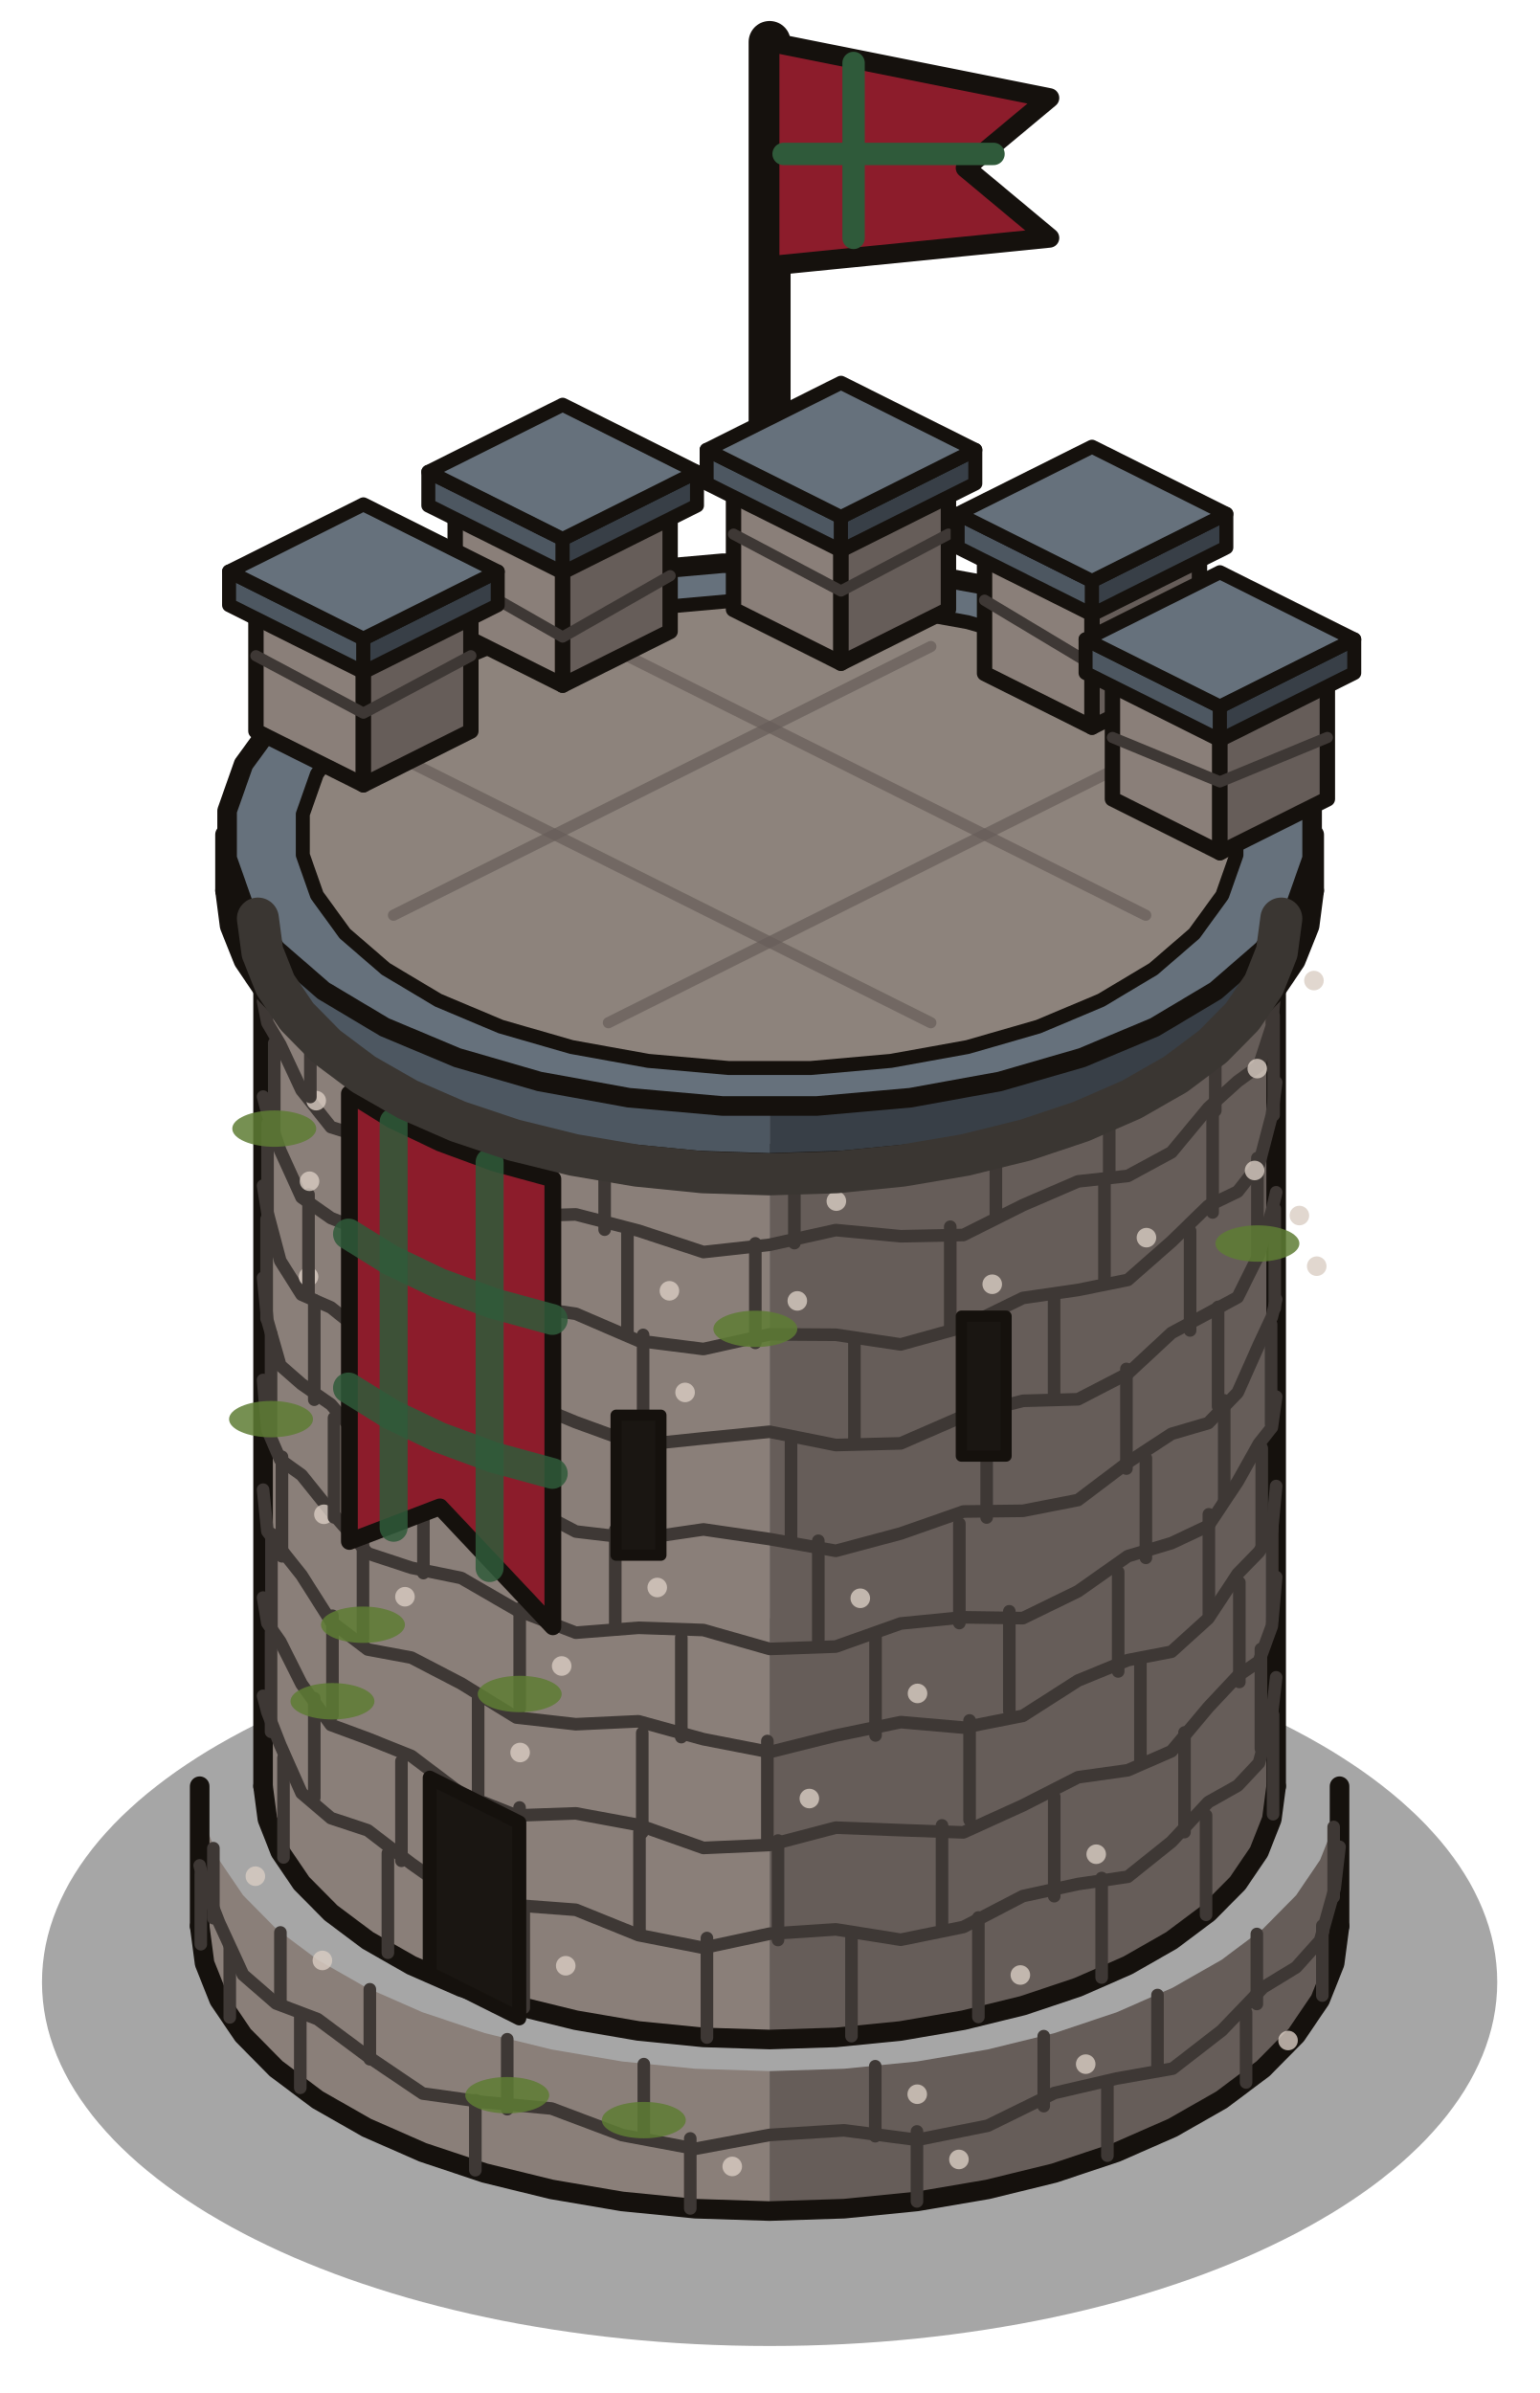
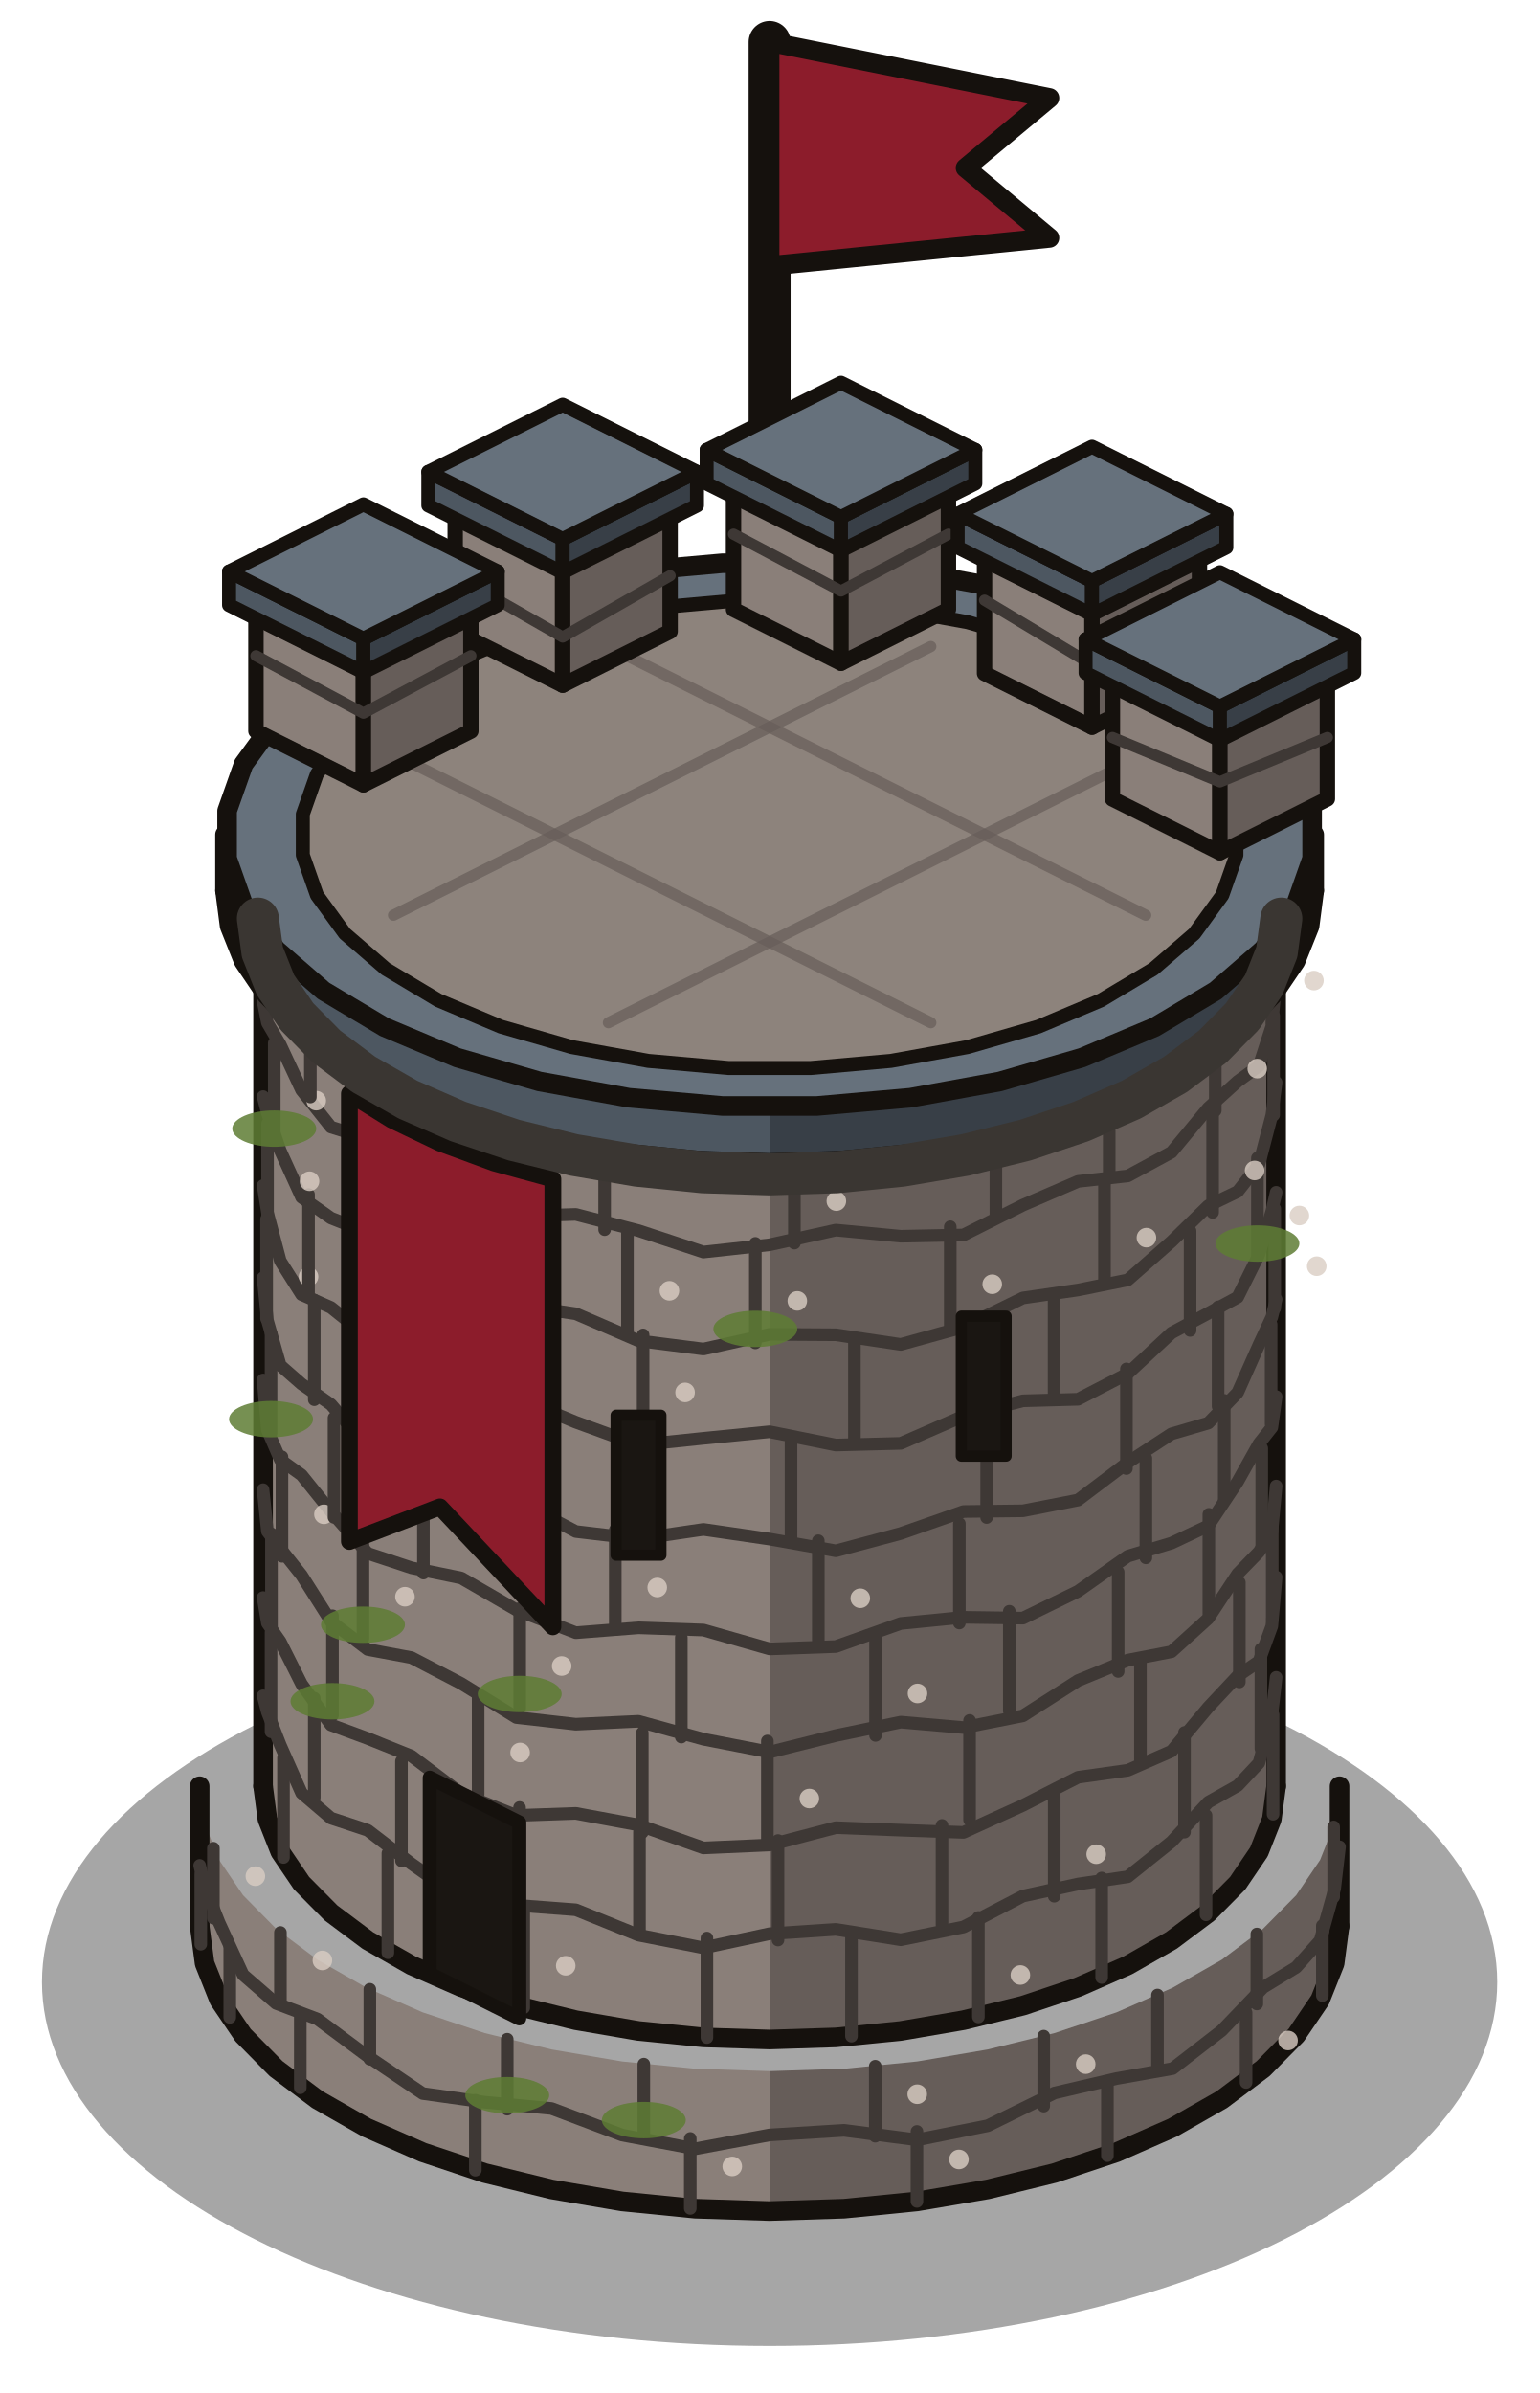
<svg xmlns="http://www.w3.org/2000/svg" width="220" height="342" viewBox="-55 -137.64 110 171">
  <ellipse cx="0" cy="4" rx="52" ry="26" fill="#000" opacity="0.35" />
  <polygon points="0,20.36 -5.32,20.19 -10.54,19.67 -15.59,18.81 -20.36,17.64 -24.79,16.16 -28.8,14.4 -32.31,12.4 -35.27,10.18 -37.63,7.79 -39.34,5.27 -40.38,2.66 -40.73,0 -40.73,-10 -40.38,-7.34 -39.34,-4.73 -37.63,-2.21 -35.27,0.18 -32.31,2.4 -28.8,4.4 -24.79,6.16 -20.36,7.64 -15.59,8.81 -10.54,9.67 -5.32,10.19 0,10.36" fill="#8a7f79" />
  <polygon points="40.73,0 40.38,2.66 39.34,5.27 37.63,7.79 35.27,10.18 32.31,12.4 28.8,14.4 24.79,16.16 20.36,17.64 15.59,18.81 10.54,19.67 5.32,20.19 0,20.36 0,10.36 5.32,10.19 10.54,9.67 15.59,8.81 20.36,7.64 24.79,6.16 28.8,4.4 32.31,2.4 35.27,0.18 37.63,-2.21 39.34,-4.73 40.38,-7.34 40.73,-10" fill="#665d59" />
  <polyline points="40.73,0 40.38,2.66 39.34,5.27 37.63,7.79 35.27,10.18 32.31,12.4 28.8,14.4 24.79,16.16 20.36,17.64 15.59,18.81 10.54,19.67 5.32,20.19 0,20.36 -5.32,20.19 -10.54,19.67 -15.59,18.81 -20.36,17.64 -24.79,16.16 -28.8,14.4 -32.31,12.4 -35.27,10.18 -37.63,7.79 -39.34,5.27 -40.38,2.66 -40.73,0" fill="none" stroke="#15110d" stroke-width="1.4" stroke-linecap="round" stroke-linejoin="round" />
  <polyline points="-40.73,0 -40.73,-10" fill="none" stroke="#15110d" stroke-width="1.4" stroke-linecap="round" stroke-linejoin="round" />
  <polyline points="40.73,0 40.73,-10" fill="none" stroke="#15110d" stroke-width="1.4" stroke-linecap="round" stroke-linejoin="round" />
  <polyline points="40.73,-5.67 40.38,-2.68 39.34,1.03 37.63,2.94 35.27,4.38 32.31,7.46 28.8,10.18 24.79,10.89 20.36,11.92 15.59,14.26 10.54,15.27 5.32,14.59 0,14.92 -5.32,15.91 -10.54,14.93 -15.59,13.03 -20.36,12.58 -24.79,11.96 -28.8,9.25 -32.31,6.64 -35.27,5.52 -37.63,3.47 -39.34,-0.25 -40.38,-2.88 -40.73,-4.34" fill="none" stroke="#3e3835" stroke-width="0.9" stroke-linecap="round" stroke-linejoin="round" />
  <polyline points="39.5,4.96 39.5,-0.04" fill="none" stroke="#3e3835" stroke-width="0.9" stroke-linecap="round" stroke-linejoin="round" />
  <polyline points="34.05,11.17 34.05,6.17" fill="none" stroke="#3e3835" stroke-width="0.9" stroke-linecap="round" stroke-linejoin="round" />
  <ellipse cx="37.05" cy="8.17" rx="0.7" ry="0.7" fill="#d9cdc3" opacity="0.8" />
  <polyline points="24.14,16.4 24.14,11.4" fill="none" stroke="#3e3835" stroke-width="0.9" stroke-linecap="round" stroke-linejoin="round" />
  <polyline points="10.53,19.67 10.53,14.67" fill="none" stroke="#3e3835" stroke-width="0.9" stroke-linecap="round" stroke-linejoin="round" />
  <ellipse cx="13.53" cy="16.67" rx="0.7" ry="0.7" fill="#d9cdc3" opacity="0.8" />
  <polyline points="-5.67,20.17 -5.67,15.17" fill="none" stroke="#3e3835" stroke-width="0.9" stroke-linecap="round" stroke-linejoin="round" />
  <ellipse cx="-2.67" cy="17.17" rx="0.7" ry="0.7" fill="#d9cdc3" opacity="0.8" />
  <polyline points="-21.03,17.44 -21.03,12.44" fill="none" stroke="#3e3835" stroke-width="0.9" stroke-linecap="round" stroke-linejoin="round" />
  <polyline points="-33.54,11.55 -33.54,6.55" fill="none" stroke="#3e3835" stroke-width="0.9" stroke-linecap="round" stroke-linejoin="round" />
  <polyline points="-38.58,6.52 -38.58,1.52" fill="none" stroke="#3e3835" stroke-width="0.9" stroke-linecap="round" stroke-linejoin="round" />
  <polyline points="-40.65,1.29 -40.65,-3.71" fill="none" stroke="#3e3835" stroke-width="0.9" stroke-linecap="round" stroke-linejoin="round" />
  <polyline points="40.31,-2.09 40.31,-7.09" fill="none" stroke="#3e3835" stroke-width="0.9" stroke-linecap="round" stroke-linejoin="round" />
  <polyline points="34.82,5.56 34.82,0.56" fill="none" stroke="#3e3835" stroke-width="0.9" stroke-linecap="round" stroke-linejoin="round" />
  <polyline points="27.72,9.92 27.72,4.92" fill="none" stroke="#3e3835" stroke-width="0.9" stroke-linecap="round" stroke-linejoin="round" />
  <polyline points="19.59,12.86 19.59,7.86" fill="none" stroke="#3e3835" stroke-width="0.9" stroke-linecap="round" stroke-linejoin="round" />
  <ellipse cx="22.59" cy="9.86" rx="0.7" ry="0.7" fill="#d9cdc3" opacity="0.8" />
  <polyline points="7.55,15.01 7.55,10.01" fill="none" stroke="#3e3835" stroke-width="0.9" stroke-linecap="round" stroke-linejoin="round" />
  <ellipse cx="10.55" cy="12.01" rx="0.7" ry="0.7" fill="#d9cdc3" opacity="0.8" />
  <polyline points="-8.99,14.86 -8.99,9.86" fill="none" stroke="#3e3835" stroke-width="0.9" stroke-linecap="round" stroke-linejoin="round" />
  <ellipse cx="-8.99" cy="13.86" rx="3" ry="1.3" fill="#5e7c34" opacity="0.85" />
  <polyline points="-18.75,13.08 -18.75,8.08" fill="none" stroke="#3e3835" stroke-width="0.9" stroke-linecap="round" stroke-linejoin="round" />
  <ellipse cx="-18.75" cy="12.08" rx="3" ry="1.3" fill="#5e7c34" opacity="0.85" />
  <polyline points="-28.57,9.51 -28.57,4.51" fill="none" stroke="#3e3835" stroke-width="0.9" stroke-linecap="round" stroke-linejoin="round" />
  <polyline points="-34.96,5.45 -34.96,0.45" fill="none" stroke="#3e3835" stroke-width="0.9" stroke-linecap="round" stroke-linejoin="round" />
  <ellipse cx="-31.96" cy="2.45" rx="0.7" ry="0.7" fill="#d9cdc3" opacity="0.8" />
  <polyline points="-39.75,-0.57 -39.75,-5.57" fill="none" stroke="#3e3835" stroke-width="0.9" stroke-linecap="round" stroke-linejoin="round" />
  <ellipse cx="-36.75" cy="-3.57" rx="0.7" ry="0.7" fill="#d9cdc3" opacity="0.8" />
  <polygon points="0,8.1 -4.73,7.95 -9.37,7.49 -13.85,6.72 -18.1,5.68 -22.04,4.36 -25.6,2.8 -28.72,1.02 -31.35,-0.95 -33.45,-3.07 -34.97,-5.31 -35.89,-7.64 -36.2,-10 -36.2,-74 -35.89,-71.64 -34.97,-69.31 -33.45,-67.07 -31.35,-64.95 -28.72,-62.98 -25.6,-61.2 -22.04,-59.64 -18.1,-58.32 -13.85,-57.28 -9.37,-56.51 -4.73,-56.05 0,-55.9" fill="#8a7f79" />
  <polygon points="36.2,-10 35.89,-7.64 34.97,-5.31 33.45,-3.07 31.35,-0.95 28.72,1.02 25.6,2.8 22.04,4.36 18.1,5.68 13.85,6.72 9.37,7.49 4.73,7.95 0,8.1 0,-55.9 4.73,-56.05 9.37,-56.51 13.85,-57.28 18.1,-58.32 22.04,-59.64 25.6,-61.2 28.72,-62.98 31.35,-64.95 33.45,-67.07 34.97,-69.31 35.89,-71.64 36.2,-74" fill="#665d59" />
  <polyline points="36.2,-10 35.89,-7.64 34.97,-5.31 33.45,-3.07 31.35,-0.95 28.72,1.02 25.6,2.8 22.04,4.36 18.1,5.68 13.85,6.72 9.37,7.49 4.73,7.95 0,8.1 -4.73,7.95 -9.37,7.49 -13.85,6.72 -18.1,5.68 -22.04,4.36 -25.6,2.8 -28.72,1.02 -31.35,-0.95 -33.45,-3.07 -34.97,-5.31 -35.89,-7.64 -36.2,-10" fill="none" stroke="#15110d" stroke-width="1.4" stroke-linecap="round" stroke-linejoin="round" />
  <polyline points="-36.2,-10 -36.2,-74" fill="none" stroke="#15110d" stroke-width="1.4" stroke-linecap="round" stroke-linejoin="round" />
  <polyline points="36.2,-10 36.2,-74" fill="none" stroke="#15110d" stroke-width="1.4" stroke-linecap="round" stroke-linejoin="round" />
  <polyline points="36.2,-17.78 35.89,-15.09 34.97,-11.66 33.45,-10.04 31.35,-8.86 28.72,-6.03 25.6,-3.53 22.04,-3.01 18.1,-2.15 13.85,0.06 9.37,0.97 4.73,0.23 0,0.54 -4.73,1.55 -9.37,0.64 -13.85,-1.17 -18.1,-1.49 -22.04,-1.95 -25.6,-4.46 -28.72,-6.85 -31.35,-7.72 -33.45,-9.51 -34.97,-12.94 -35.89,-15.29 -36.2,-16.46" fill="none" stroke="#3e3835" stroke-width="0.9" stroke-linecap="round" stroke-linejoin="round" />
  <polyline points="36.2,-24.95 35.89,-21.44 34.97,-18.92 33.45,-17.88 31.35,-15.64 28.72,-12.5 25.6,-11.14 22.04,-10.64 18.1,-8.63 13.85,-6.7 9.37,-6.86 4.73,-7.04 0,-5.8 -4.73,-5.59 -9.37,-7.23 -13.85,-8.06 -18.1,-7.91 -22.04,-9.47 -25.6,-12.16 -28.72,-13.41 -31.35,-14.38 -33.45,-17.3 -34.97,-20.33 -35.89,-21.65 -36.2,-23.48" fill="none" stroke="#3e3835" stroke-width="0.9" stroke-linecap="round" stroke-linejoin="round" />
  <polyline points="36.2,-31.45 35.89,-28.17 34.97,-26.74 33.45,-25.18 31.35,-21.99 28.72,-19.61 25.6,-19.01 22.04,-17.55 18.1,-15.03 13.85,-14.19 9.37,-14.58 4.73,-13.62 0,-12.44 -4.73,-13.36 -9.37,-14.64 -13.85,-14.43 -18.1,-14.91 -22.04,-17.34 -25.6,-19.19 -28.72,-19.77 -31.35,-21.77 -33.45,-25.08 -34.97,-26.99 -35.89,-28.21 -36.2,-31.19" fill="none" stroke="#3e3835" stroke-width="0.9" stroke-linecap="round" stroke-linejoin="round" />
  <polyline points="36.2,-37.84 35.89,-35.64 34.97,-34.48 33.45,-31.77 31.35,-28.61 28.72,-27.37 25.6,-26.44 22.04,-23.93 18.1,-22.01 13.85,-22.07 9.37,-21.63 4.73,-19.98 0,-19.81 -4.73,-21.16 -9.37,-21.32 -13.85,-20.97 -18.1,-22.6 -22.04,-24.88 -25.6,-25.61 -28.72,-26.64 -31.35,-29.63 -33.45,-32.24 -34.97,-33.33 -35.89,-35.46 -36.2,-39.03" fill="none" stroke="#3e3835" stroke-width="0.9" stroke-linecap="round" stroke-linejoin="round" />
  <polyline points="36.2,-44.79 35.89,-43.52 34.97,-41.55 33.45,-38.13 31.35,-35.95 28.72,-35.18 25.6,-33.14 22.04,-30.45 18.1,-29.68 13.85,-29.63 9.37,-28.06 4.73,-26.82 0,-27.66 -4.73,-28.35 -9.37,-27.67 -13.85,-28.2 -18.1,-30.44 -22.04,-31.68 -25.6,-32.06 -28.72,-34.22 -31.35,-37.28 -33.45,-38.74 -34.97,-40.07 -35.89,-43.29 -36.2,-46.33" fill="none" stroke="#3e3835" stroke-width="0.9" stroke-linecap="round" stroke-linejoin="round" />
  <polyline points="36.2,-52.44 35.89,-51.09 34.97,-48 33.45,-44.94 31.35,-43.8 28.72,-42.39 25.6,-39.49 22.04,-37.65 18.1,-37.54 13.85,-36.45 9.37,-34.5 4.73,-34.38 0,-35.33 -4.73,-34.86 -9.37,-34.38 -13.85,-36.01 -18.1,-37.77 -22.04,-38.04 -25.6,-39.15 -28.72,-42.1 -31.35,-44.21 -33.45,-45.13 -34.97,-47.54 -35.89,-51.02 -36.2,-52.92" fill="none" stroke="#3e3835" stroke-width="0.9" stroke-linecap="round" stroke-linejoin="round" />
  <polyline points="36.2,-60.3 35.89,-57.95 34.97,-54.43 33.45,-52.49 31.35,-51.48 28.72,-48.92 25.6,-46.18 22.04,-45.46 18.1,-44.89 13.85,-42.81 9.37,-41.57 4.73,-42.26 0,-42.29 -4.73,-41.24 -9.37,-41.83 -13.85,-43.76 -18.1,-44.38 -22.04,-44.64 -25.6,-46.9 -28.72,-49.56 -31.35,-50.6 -33.45,-52.08 -34.97,-55.42 -35.89,-58.1 -36.2,-59.28" fill="none" stroke="#3e3835" stroke-width="0.9" stroke-linecap="round" stroke-linejoin="round" />
  <polyline points="36.2,-67.68 35.89,-64.31 34.97,-61.47 33.45,-60.37 31.35,-58.47 28.72,-55.3 25.6,-53.61 22.04,-53.22 18.1,-51.52 13.85,-49.39 9.37,-49.3 4.73,-49.74 0,-48.69 -4.73,-48.17 -9.37,-49.7 -13.85,-50.86 -18.1,-50.73 -22.04,-51.95 -25.6,-54.72 -28.72,-56.28 -31.35,-57.1 -33.45,-59.74 -34.97,-62.99 -35.89,-64.55 -36.2,-66.09" fill="none" stroke="#3e3835" stroke-width="0.9" stroke-linecap="round" stroke-linejoin="round" />
  <polyline points="35.98,-8 35.98,-15.11" fill="none" stroke="#3e3835" stroke-width="0.9" stroke-linecap="round" stroke-linejoin="round" />
  <polyline points="31.19,-0.81 31.19,-7.92" fill="none" stroke="#3e3835" stroke-width="0.9" stroke-linecap="round" stroke-linejoin="round" />
  <polyline points="23.73,3.67 23.73,-3.44" fill="none" stroke="#3e3835" stroke-width="0.9" stroke-linecap="round" stroke-linejoin="round" />
  <polyline points="14.92,6.49 14.92,-0.62" fill="none" stroke="#3e3835" stroke-width="0.9" stroke-linecap="round" stroke-linejoin="round" />
  <ellipse cx="17.92" cy="3.49" rx="0.7" ry="0.7" fill="#d9cdc3" opacity="0.8" />
  <polyline points="5.85,7.86 5.85,0.75" fill="none" stroke="#3e3835" stroke-width="0.9" stroke-linecap="round" stroke-linejoin="round" />
  <polyline points="-4.48,7.96 -4.48,0.85" fill="none" stroke="#3e3835" stroke-width="0.9" stroke-linecap="round" stroke-linejoin="round" />
  <polyline points="-17.57,5.83 -17.57,-1.28" fill="none" stroke="#3e3835" stroke-width="0.9" stroke-linecap="round" stroke-linejoin="round" />
  <ellipse cx="-14.57" cy="2.83" rx="0.7" ry="0.7" fill="#d9cdc3" opacity="0.8" />
  <polyline points="-27.28,1.9 -27.28,-5.21" fill="none" stroke="#3e3835" stroke-width="0.9" stroke-linecap="round" stroke-linejoin="round" />
  <polyline points="-34.74,-4.91 -34.74,-12.02" fill="none" stroke="#3e3835" stroke-width="0.9" stroke-linecap="round" stroke-linejoin="round" />
  <polyline points="35.11,-12.69 35.11,-19.8" fill="none" stroke="#3e3835" stroke-width="0.9" stroke-linecap="round" stroke-linejoin="round" />
  <polyline points="29.65,-6.72 29.65,-13.84" fill="none" stroke="#3e3835" stroke-width="0.9" stroke-linecap="round" stroke-linejoin="round" />
  <polyline points="20.34,-2.14 20.34,-9.25" fill="none" stroke="#3e3835" stroke-width="0.9" stroke-linecap="round" stroke-linejoin="round" />
  <ellipse cx="23.34" cy="-5.14" rx="0.7" ry="0.7" fill="#d9cdc3" opacity="0.8" />
  <polyline points="12.32,-0.09 12.32,-7.2" fill="none" stroke="#3e3835" stroke-width="0.9" stroke-linecap="round" stroke-linejoin="round" />
  <polyline points="0.6,0.99 0.6,-6.12" fill="none" stroke="#3e3835" stroke-width="0.9" stroke-linecap="round" stroke-linejoin="round" />
  <polyline points="-9.3,0.38 -9.3,-6.73" fill="none" stroke="#3e3835" stroke-width="0.9" stroke-linecap="round" stroke-linejoin="round" />
  <polyline points="-17.87,-1.37 -17.87,-8.48" fill="none" stroke="#3e3835" stroke-width="0.9" stroke-linecap="round" stroke-linejoin="round" />
  <polyline points="-26.31,-4.67 -26.31,-11.79" fill="none" stroke="#3e3835" stroke-width="0.9" stroke-linecap="round" stroke-linejoin="round" />
  <polyline points="-32.54,-9.18 -32.54,-16.29" fill="none" stroke="#3e3835" stroke-width="0.9" stroke-linecap="round" stroke-linejoin="round" />
  <polyline points="-35.63,-13.89 -35.63,-21" fill="none" stroke="#3e3835" stroke-width="0.9" stroke-linecap="round" stroke-linejoin="round" />
  <polyline points="35.92,-21.95 35.92,-29.06" fill="none" stroke="#3e3835" stroke-width="0.9" stroke-linecap="round" stroke-linejoin="round" />
  <polyline points="33.57,-17.45 33.57,-24.56" fill="none" stroke="#3e3835" stroke-width="0.9" stroke-linecap="round" stroke-linejoin="round" />
  <polyline points="26.5,-11.89 26.5,-19" fill="none" stroke="#3e3835" stroke-width="0.9" stroke-linecap="round" stroke-linejoin="round" />
  <polyline points="14.29,-7.59 14.29,-14.7" fill="none" stroke="#3e3835" stroke-width="0.9" stroke-linecap="round" stroke-linejoin="round" />
  <polyline points="-0.16,-6.12 -0.16,-13.23" fill="none" stroke="#3e3835" stroke-width="0.9" stroke-linecap="round" stroke-linejoin="round" />
  <ellipse cx="2.84" cy="-9.12" rx="0.7" ry="0.7" fill="#d9cdc3" opacity="0.8" />
  <polyline points="-9.1,-6.7 -9.1,-13.81" fill="none" stroke="#3e3835" stroke-width="0.9" stroke-linecap="round" stroke-linejoin="round" />
  <polyline points="-20.83,-9.41 -20.83,-16.53" fill="none" stroke="#3e3835" stroke-width="0.9" stroke-linecap="round" stroke-linejoin="round" />
  <ellipse cx="-17.83" cy="-12.41" rx="0.7" ry="0.7" fill="#d9cdc3" opacity="0.8" />
  <polyline points="-31.24,-15.07 -31.24,-22.18" fill="none" stroke="#3e3835" stroke-width="0.9" stroke-linecap="round" stroke-linejoin="round" />
  <ellipse cx="-31.24" cy="-16.07" rx="3" ry="1.3" fill="#5e7c34" opacity="0.85" />
  <polyline points="-35.6,-20.92 -35.6,-28.03" fill="none" stroke="#3e3835" stroke-width="0.9" stroke-linecap="round" stroke-linejoin="round" />
  <polyline points="35.17,-27.04 35.17,-34.15" fill="none" stroke="#3e3835" stroke-width="0.9" stroke-linecap="round" stroke-linejoin="round" />
  <polyline points="31.39,-22.31 31.39,-29.43" fill="none" stroke="#3e3835" stroke-width="0.9" stroke-linecap="round" stroke-linejoin="round" />
  <polyline points="24.91,-18.2 24.91,-25.31" fill="none" stroke="#3e3835" stroke-width="0.9" stroke-linecap="round" stroke-linejoin="round" />
  <polyline points="17.13,-15.38 17.13,-22.5" fill="none" stroke="#3e3835" stroke-width="0.9" stroke-linecap="round" stroke-linejoin="round" />
  <polyline points="7.57,-13.63 7.57,-20.74" fill="none" stroke="#3e3835" stroke-width="0.9" stroke-linecap="round" stroke-linejoin="round" />
  <ellipse cx="10.57" cy="-16.63" rx="0.7" ry="0.7" fill="#d9cdc3" opacity="0.8" />
  <polyline points="-6.31,-13.51 -6.31,-20.62" fill="none" stroke="#3e3835" stroke-width="0.9" stroke-linecap="round" stroke-linejoin="round" />
  <polyline points="-17.86,-15.59 -17.86,-22.7" fill="none" stroke="#3e3835" stroke-width="0.9" stroke-linecap="round" stroke-linejoin="round" />
  <ellipse cx="-14.86" cy="-18.59" rx="0.7" ry="0.7" fill="#d9cdc3" opacity="0.8" />
  <ellipse cx="-17.86" cy="-16.59" rx="3" ry="1.3" fill="#5e7c34" opacity="0.85" />
  <polyline points="-29.06,-20.54 -29.06,-27.65" fill="none" stroke="#3e3835" stroke-width="0.9" stroke-linecap="round" stroke-linejoin="round" />
  <ellipse cx="-26.06" cy="-23.54" rx="0.7" ry="0.7" fill="#d9cdc3" opacity="0.8" />
  <ellipse cx="-29.06" cy="-21.54" rx="3" ry="1.3" fill="#5e7c34" opacity="0.85" />
  <polyline points="-34.85,-26.43 -34.85,-33.54" fill="none" stroke="#3e3835" stroke-width="0.9" stroke-linecap="round" stroke-linejoin="round" />
  <ellipse cx="-31.85" cy="-29.43" rx="0.7" ry="0.7" fill="#d9cdc3" opacity="0.8" />
  <polyline points="35.84,-35.88 35.84,-43" fill="none" stroke="#3e3835" stroke-width="0.9" stroke-linecap="round" stroke-linejoin="round" />
  <polyline points="32.49,-30.46 32.49,-37.57" fill="none" stroke="#3e3835" stroke-width="0.9" stroke-linecap="round" stroke-linejoin="round" />
  <polyline points="26.89,-26.32 26.89,-33.44" fill="none" stroke="#3e3835" stroke-width="0.9" stroke-linecap="round" stroke-linejoin="round" />
  <polyline points="13.56,-21.66 13.56,-28.77" fill="none" stroke="#3e3835" stroke-width="0.9" stroke-linecap="round" stroke-linejoin="round" />
  <polyline points="3.48,-20.43 3.48,-27.54" fill="none" stroke="#3e3835" stroke-width="0.9" stroke-linecap="round" stroke-linejoin="round" />
  <ellipse cx="6.48" cy="-23.43" rx="0.7" ry="0.7" fill="#d9cdc3" opacity="0.8" />
  <polyline points="-11.03,-21.2 -11.03,-28.31" fill="none" stroke="#3e3835" stroke-width="0.9" stroke-linecap="round" stroke-linejoin="round" />
  <ellipse cx="-8.03" cy="-24.2" rx="0.7" ry="0.7" fill="#d9cdc3" opacity="0.8" />
  <polyline points="-24.74,-25.23 -24.74,-32.34" fill="none" stroke="#3e3835" stroke-width="0.9" stroke-linecap="round" stroke-linejoin="round" />
  <polyline points="-31.13,-29.21 -31.13,-36.32" fill="none" stroke="#3e3835" stroke-width="0.9" stroke-linecap="round" stroke-linejoin="round" />
  <polyline points="-35.63,-35.23 -35.63,-42.34" fill="none" stroke="#3e3835" stroke-width="0.9" stroke-linecap="round" stroke-linejoin="round" />
  <ellipse cx="-35.63" cy="-36.23" rx="3" ry="1.3" fill="#5e7c34" opacity="0.85" />
  <polyline points="36.1,-44.16 36.1,-51.27" fill="none" stroke="#3e3835" stroke-width="0.9" stroke-linecap="round" stroke-linejoin="round" />
  <ellipse cx="39.1" cy="-47.16" rx="0.7" ry="0.7" fill="#d9cdc3" opacity="0.8" />
  <polyline points="32.05,-37.14 32.05,-44.25" fill="none" stroke="#3e3835" stroke-width="0.9" stroke-linecap="round" stroke-linejoin="round" />
  <polyline points="25.5,-32.7 25.5,-39.82" fill="none" stroke="#3e3835" stroke-width="0.9" stroke-linecap="round" stroke-linejoin="round" />
  <polyline points="15.51,-29.2 15.51,-36.31" fill="none" stroke="#3e3835" stroke-width="0.9" stroke-linecap="round" stroke-linejoin="round" />
  <polyline points="1.53,-27.47 1.53,-34.58" fill="none" stroke="#3e3835" stroke-width="0.9" stroke-linecap="round" stroke-linejoin="round" />
  <polyline points="-10.53,-28.24 -10.53,-35.35" fill="none" stroke="#3e3835" stroke-width="0.9" stroke-linecap="round" stroke-linejoin="round" />
  <polyline points="-23.94,-31.98 -23.94,-39.09" fill="none" stroke="#3e3835" stroke-width="0.9" stroke-linecap="round" stroke-linejoin="round" />
  <ellipse cx="-20.94" cy="-34.98" rx="0.7" ry="0.7" fill="#d9cdc3" opacity="0.8" />
  <ellipse cx="-23.94" cy="-32.98" rx="3" ry="1.3" fill="#5e7c34" opacity="0.85" />
  <polyline points="-32.54,-37.62 -32.54,-44.74" fill="none" stroke="#3e3835" stroke-width="0.9" stroke-linecap="round" stroke-linejoin="round" />
  <polyline points="-35.95,-43.41 -35.95,-50.52" fill="none" stroke="#3e3835" stroke-width="0.9" stroke-linecap="round" stroke-linejoin="round" />
  <ellipse cx="-32.95" cy="-46.41" rx="0.7" ry="0.7" fill="#d9cdc3" opacity="0.8" />
  <polyline points="34.86,-47.78 34.86,-54.89" fill="none" stroke="#3e3835" stroke-width="0.9" stroke-linecap="round" stroke-linejoin="round" />
  <ellipse cx="37.86" cy="-50.78" rx="0.7" ry="0.7" fill="#d9cdc3" opacity="0.8" />
  <ellipse cx="34.86" cy="-48.78" rx="3" ry="1.3" fill="#5e7c34" opacity="0.85" />
  <polyline points="30.05,-42.57 30.05,-49.68" fill="none" stroke="#3e3835" stroke-width="0.9" stroke-linecap="round" stroke-linejoin="round" />
  <polyline points="20.33,-37.69 20.33,-44.8" fill="none" stroke="#3e3835" stroke-width="0.9" stroke-linecap="round" stroke-linejoin="round" />
  <polyline points="6.06,-34.82 6.06,-41.93" fill="none" stroke="#3e3835" stroke-width="0.9" stroke-linecap="round" stroke-linejoin="round" />
  <polyline points="-9.04,-35.14 -9.04,-42.25" fill="none" stroke="#3e3835" stroke-width="0.9" stroke-linecap="round" stroke-linejoin="round" />
  <ellipse cx="-6.04" cy="-38.14" rx="0.7" ry="0.7" fill="#d9cdc3" opacity="0.8" />
  <polyline points="-19.01,-37.26 -19.01,-44.37" fill="none" stroke="#3e3835" stroke-width="0.9" stroke-linecap="round" stroke-linejoin="round" />
  <polyline points="-27.06,-40.64 -27.06,-47.75" fill="none" stroke="#3e3835" stroke-width="0.9" stroke-linecap="round" stroke-linejoin="round" />
  <polyline points="-32.95,-45.17 -32.95,-52.28" fill="none" stroke="#3e3835" stroke-width="0.9" stroke-linecap="round" stroke-linejoin="round" />
  <polyline points="-35.88,-50.23 -35.88,-57.34" fill="none" stroke="#3e3835" stroke-width="0.9" stroke-linecap="round" stroke-linejoin="round" />
  <ellipse cx="-32.88" cy="-53.23" rx="0.7" ry="0.7" fill="#d9cdc3" opacity="0.8" />
  <polyline points="36.02,-57.96 36.02,-65.07" fill="none" stroke="#3e3835" stroke-width="0.9" stroke-linecap="round" stroke-linejoin="round" />
  <polyline points="31.66,-51 31.66,-58.11" fill="none" stroke="#3e3835" stroke-width="0.9" stroke-linecap="round" stroke-linejoin="round" />
  <ellipse cx="34.66" cy="-54" rx="0.7" ry="0.7" fill="#d9cdc3" opacity="0.8" />
  <polyline points="23.93,-46.2 23.93,-53.31" fill="none" stroke="#3e3835" stroke-width="0.9" stroke-linecap="round" stroke-linejoin="round" />
  <ellipse cx="26.93" cy="-49.2" rx="0.7" ry="0.7" fill="#d9cdc3" opacity="0.8" />
  <polyline points="12.91,-42.87 12.91,-49.98" fill="none" stroke="#3e3835" stroke-width="0.9" stroke-linecap="round" stroke-linejoin="round" />
  <ellipse cx="15.91" cy="-45.87" rx="0.7" ry="0.7" fill="#d9cdc3" opacity="0.8" />
  <polyline points="-1.02,-41.68 -1.02,-48.79" fill="none" stroke="#3e3835" stroke-width="0.9" stroke-linecap="round" stroke-linejoin="round" />
  <ellipse cx="1.98" cy="-44.68" rx="0.7" ry="0.7" fill="#d9cdc3" opacity="0.8" />
  <ellipse cx="-1.02" cy="-42.68" rx="3" ry="1.3" fill="#5e7c34" opacity="0.85" />
  <polyline points="-10.16,-42.4 -10.16,-49.52" fill="none" stroke="#3e3835" stroke-width="0.9" stroke-linecap="round" stroke-linejoin="round" />
  <ellipse cx="-7.16" cy="-45.4" rx="0.7" ry="0.7" fill="#d9cdc3" opacity="0.8" />
  <polyline points="-19.45,-44.51 -19.45,-51.62" fill="none" stroke="#3e3835" stroke-width="0.9" stroke-linecap="round" stroke-linejoin="round" />
  <polyline points="-29.21,-49.09 -29.21,-56.2" fill="none" stroke="#3e3835" stroke-width="0.9" stroke-linecap="round" stroke-linejoin="round" />
  <polyline points="-35.4,-55.99 -35.4,-63.1" fill="none" stroke="#3e3835" stroke-width="0.9" stroke-linecap="round" stroke-linejoin="round" />
  <ellipse cx="-32.4" cy="-58.99" rx="0.7" ry="0.7" fill="#d9cdc3" opacity="0.8" />
  <ellipse cx="-35.4" cy="-56.99" rx="3" ry="1.3" fill="#5e7c34" opacity="0.85" />
  <polyline points="35.9,-64.57 35.9,-71.68" fill="none" stroke="#3e3835" stroke-width="0.9" stroke-linecap="round" stroke-linejoin="round" />
  <ellipse cx="38.9" cy="-67.57" rx="0.7" ry="0.7" fill="#d9cdc3" opacity="0.8" />
  <polyline points="31.85,-58.28 31.85,-65.39" fill="none" stroke="#3e3835" stroke-width="0.9" stroke-linecap="round" stroke-linejoin="round" />
  <ellipse cx="34.85" cy="-61.28" rx="0.7" ry="0.7" fill="#d9cdc3" opacity="0.8" />
  <polyline points="24.27,-53.46 24.27,-60.57" fill="none" stroke="#3e3835" stroke-width="0.9" stroke-linecap="round" stroke-linejoin="round" />
  <polyline points="16.17,-50.69 16.17,-57.8" fill="none" stroke="#3e3835" stroke-width="0.9" stroke-linecap="round" stroke-linejoin="round" />
  <polyline points="1.77,-48.81 1.77,-55.92" fill="none" stroke="#3e3835" stroke-width="0.9" stroke-linecap="round" stroke-linejoin="round" />
  <ellipse cx="4.77" cy="-51.81" rx="0.7" ry="0.7" fill="#d9cdc3" opacity="0.8" />
  <polyline points="-11.79,-49.77 -11.79,-56.89" fill="none" stroke="#3e3835" stroke-width="0.9" stroke-linecap="round" stroke-linejoin="round" />
  <polyline points="-20.41,-51.94 -20.41,-59.05" fill="none" stroke="#3e3835" stroke-width="0.9" stroke-linecap="round" stroke-linejoin="round" />
  <polyline points="-27.87,-55.34 -27.87,-62.45" fill="none" stroke="#3e3835" stroke-width="0.9" stroke-linecap="round" stroke-linejoin="round" />
  <polyline points="-32.82,-59.25 -32.82,-66.36" fill="none" stroke="#3e3835" stroke-width="0.9" stroke-linecap="round" stroke-linejoin="round" />
  <polygon points="-24.29,3.39 -17.89,6.59 -17.89,-7.41 -24.29,-10.61" fill="#1a1612" stroke="#15110d" stroke-width="1" stroke-linejoin="round" />
  <polygon points="-10.97,-26.51 -7.77,-26.51 -7.77,-36.51 -10.97,-36.51" fill="#1a1612" stroke="#15110d" stroke-width="0.8" stroke-linejoin="round" />
  <polygon points="13.7,-33.59 16.9,-33.59 16.9,-43.59 13.7,-43.59" fill="#1a1612" stroke="#15110d" stroke-width="0.8" stroke-linejoin="round" />
  <polygon points="0,-54.54 -5.08,-54.71 -10.07,-55.2 -14.89,-56.02 -19.46,-57.15 -23.69,-58.56 -27.52,-60.24 -30.88,-62.15 -33.7,-64.27 -35.96,-66.55 -37.59,-68.96 -38.59,-71.46 -38.92,-74 -38.92,-78 -38.59,-75.46 -37.59,-72.96 -35.96,-70.55 -33.7,-68.27 -30.88,-66.15 -27.52,-64.24 -23.69,-62.56 -19.46,-61.15 -14.89,-60.02 -10.07,-59.2 -5.08,-58.71 0,-58.54" fill="#4d5761" />
  <polygon points="38.92,-74 38.59,-71.46 37.59,-68.96 35.96,-66.55 33.7,-64.27 30.88,-62.15 27.52,-60.24 23.69,-58.56 19.46,-57.15 14.89,-56.02 10.07,-55.2 5.08,-54.71 0,-54.54 0,-58.54 5.08,-58.71 10.07,-59.2 14.89,-60.02 19.46,-61.15 23.69,-62.56 27.52,-64.24 30.88,-66.15 33.7,-68.27 35.96,-70.55 37.59,-72.96 38.59,-75.46 38.92,-78" fill="#383f47" />
  <polyline points="38.92,-74 38.59,-71.46 37.59,-68.96 35.96,-66.55 33.7,-64.27 30.88,-62.15 27.52,-60.24 23.69,-58.56 19.46,-57.15 14.89,-56.02 10.07,-55.2 5.08,-54.71 0,-54.54 -5.08,-54.71 -10.07,-55.2 -14.89,-56.02 -19.46,-57.15 -23.69,-58.56 -27.52,-60.24 -30.88,-62.15 -33.7,-64.27 -35.96,-66.55 -37.59,-68.96 -38.59,-71.46 -38.92,-74" fill="none" stroke="#15110d" stroke-width="1.4" stroke-linecap="round" stroke-linejoin="round" />
  <polyline points="-38.92,-74 -38.92,-78" fill="none" stroke="#15110d" stroke-width="1.4" stroke-linecap="round" stroke-linejoin="round" />
  <polyline points="38.92,-74 38.92,-78" fill="none" stroke="#15110d" stroke-width="1.4" stroke-linecap="round" stroke-linejoin="round" />
  <polygon points="27.52,-64.24 22.32,-62.06 16.45,-60.36 10.07,-59.2 3.39,-58.61 -3.39,-58.61 -10.07,-59.2 -16.45,-60.36 -22.32,-62.06 -27.52,-64.24 -31.88,-66.84 -35.27,-69.78 -37.59,-72.96 -38.77,-76.3 -38.77,-79.7 -37.59,-83.04 -35.27,-86.22 -31.88,-89.16 -27.52,-91.76 -22.32,-93.94 -16.45,-95.64 -10.07,-96.8 -3.39,-97.39 3.39,-97.39 10.07,-96.8 16.45,-95.64 22.32,-93.94 27.52,-91.76 31.88,-89.16 35.27,-86.22 37.59,-83.04 38.77,-79.7 38.77,-76.3 37.59,-72.96 35.27,-69.78 31.88,-66.84 27.52,-64.24" fill="#66717c" stroke="#15110d" stroke-width="1.4" stroke-linejoin="round" />
  <polygon points="23.68,-66.16 19.21,-64.28 14.15,-62.82 8.67,-61.83 2.92,-61.32 -2.92,-61.32 -8.67,-61.83 -14.15,-62.82 -19.21,-64.28 -23.68,-66.16 -27.43,-68.4 -30.35,-70.92 -32.35,-73.67 -33.36,-76.54 -33.36,-79.46 -32.35,-82.33 -30.35,-85.08 -27.43,-87.6 -23.68,-89.84 -19.21,-91.72 -14.15,-93.18 -8.67,-94.17 -2.92,-94.68 2.92,-94.68 8.67,-94.17 14.15,-93.18 19.21,-91.72 23.68,-89.84 27.43,-87.6 30.35,-85.08 32.35,-82.33 33.36,-79.46 33.36,-76.54 32.35,-73.67 30.35,-70.92 27.43,-68.4 23.68,-66.16" fill="#8d837c" stroke="#15110d" stroke-width="1" stroke-linejoin="round" />
  <polyline points="-11.52,-91.44 26.88,-72.24" fill="none" stroke="#665d59" stroke-width="0.8" stroke-linecap="round" stroke-linejoin="round" opacity="0.7" />
  <polyline points="11.52,-91.44 -26.88,-72.24" fill="none" stroke="#665d59" stroke-width="0.8" stroke-linecap="round" stroke-linejoin="round" opacity="0.7" />
  <polyline points="-26.88,-83.76 11.52,-64.56" fill="none" stroke="#665d59" stroke-width="0.8" stroke-linecap="round" stroke-linejoin="round" opacity="0.7" />
  <polyline points="26.88,-83.76 -11.52,-64.56" fill="none" stroke="#665d59" stroke-width="0.8" stroke-linecap="round" stroke-linejoin="round" opacity="0.7" />
  <polyline points="0,-94.64 0,-134.64" fill="none" stroke="#15110d" stroke-width="3" stroke-linecap="round" stroke-linejoin="round" />
  <polygon points="0,-134.64 20,-130.64 14,-125.64 20,-120.64 0,-118.64" fill="#8c1c2b" stroke="#15110d" stroke-width="1.4" stroke-linejoin="round" />
-   <polyline points="6,-133.14 6,-120.64" fill="none" stroke="#2f5a3a" stroke-width="1.6" stroke-linecap="round" stroke-linejoin="round" />
-   <polyline points="1,-126.64 16,-126.64" fill="none" stroke="#2f5a3a" stroke-width="1.6" stroke-linecap="round" stroke-linejoin="round" />
  <polygon points="-2.58,-94.09 5.1,-90.25 5.1,-99.25 -2.58,-103.09" fill="#8a7f79" stroke="#15110d" stroke-width="1.1" stroke-linejoin="round" />
  <polygon points="5.1,-90.25 12.78,-94.09 12.78,-103.09 5.1,-99.25" fill="#665d59" stroke="#15110d" stroke-width="1.1" stroke-linejoin="round" />
  <polygon points="5.1,-106.93 12.78,-103.09 5.1,-99.25 -2.58,-103.09" fill="#a89c95" stroke="#15110d" stroke-width="1.1" stroke-linejoin="round" />
  <polyline points="-2.58,-99.47 5.1,-95.41 12.78,-99.47" fill="none" stroke="#3e3835" stroke-width="0.8" stroke-linecap="round" stroke-linejoin="round" />
  <polygon points="-4.5,-103.09 5.1,-98.29 5.1,-100.69 -4.5,-105.49" fill="#4d5761" stroke="#15110d" stroke-width="1" stroke-linejoin="round" />
  <polygon points="5.1,-98.29 14.7,-103.09 14.7,-105.49 5.1,-100.69" fill="#383f47" stroke="#15110d" stroke-width="1" stroke-linejoin="round" />
  <polygon points="5.1,-110.29 14.7,-105.49 5.1,-100.69 -4.5,-105.49" fill="#66717c" stroke="#15110d" stroke-width="1" stroke-linejoin="round" />
  <polygon points="-22.47,-92.52 -14.79,-88.68 -14.79,-97.68 -22.47,-101.52" fill="#8a7f79" stroke="#15110d" stroke-width="1.1" stroke-linejoin="round" />
  <polygon points="-14.79,-88.68 -7.11,-92.52 -7.11,-101.52 -14.79,-97.68" fill="#665d59" stroke="#15110d" stroke-width="1.1" stroke-linejoin="round" />
  <polygon points="-14.79,-105.36 -7.11,-101.52 -14.79,-97.68 -22.47,-101.52" fill="#a89c95" stroke="#15110d" stroke-width="1.1" stroke-linejoin="round" />
  <polyline points="-22.47,-96.5 -14.79,-92.12 -7.11,-96.5" fill="none" stroke="#3e3835" stroke-width="0.8" stroke-linecap="round" stroke-linejoin="round" />
  <polygon points="-24.39,-101.52 -14.79,-96.72 -14.79,-99.12 -24.39,-103.92" fill="#4d5761" stroke="#15110d" stroke-width="1" stroke-linejoin="round" />
  <polygon points="-14.79,-96.72 -5.19,-101.52 -5.19,-103.92 -14.79,-99.12" fill="#383f47" stroke="#15110d" stroke-width="1" stroke-linejoin="round" />
  <polygon points="-14.79,-108.72 -5.19,-103.92 -14.79,-99.12 -24.39,-103.92" fill="#66717c" stroke="#15110d" stroke-width="1" stroke-linejoin="round" />
  <polygon points="15.36,-89.52 23.04,-85.68 23.04,-94.68 15.36,-98.52" fill="#8a7f79" stroke="#15110d" stroke-width="1.1" stroke-linejoin="round" />
  <polygon points="23.04,-85.68 30.72,-89.52 30.72,-98.52 23.04,-94.68" fill="#665d59" stroke="#15110d" stroke-width="1.1" stroke-linejoin="round" />
  <polygon points="23.04,-102.36 30.72,-98.52 23.04,-94.68 15.36,-98.52" fill="#a89c95" stroke="#15110d" stroke-width="1.1" stroke-linejoin="round" />
  <polyline points="15.36,-94.75 23.04,-90.14 30.72,-94.75" fill="none" stroke="#3e3835" stroke-width="0.8" stroke-linecap="round" stroke-linejoin="round" />
  <polygon points="13.44,-98.52 23.04,-93.72 23.04,-96.12 13.44,-100.92" fill="#4d5761" stroke="#15110d" stroke-width="1" stroke-linejoin="round" />
  <polygon points="23.04,-93.72 32.64,-98.52 32.64,-100.92 23.04,-96.12" fill="#383f47" stroke="#15110d" stroke-width="1" stroke-linejoin="round" />
  <polygon points="23.04,-105.72 32.64,-100.92 23.04,-96.12 13.44,-100.92" fill="#66717c" stroke="#15110d" stroke-width="1" stroke-linejoin="round" />
  <polygon points="-36.71,-85.4 -29.03,-81.56 -29.03,-90.56 -36.71,-94.4" fill="#8a7f79" stroke="#15110d" stroke-width="1.1" stroke-linejoin="round" />
  <polygon points="-29.03,-81.56 -21.35,-85.4 -21.35,-94.4 -29.03,-90.56" fill="#665d59" stroke="#15110d" stroke-width="1.1" stroke-linejoin="round" />
  <polygon points="-29.03,-98.24 -21.35,-94.4 -29.03,-90.56 -36.71,-94.4" fill="#a89c95" stroke="#15110d" stroke-width="1.1" stroke-linejoin="round" />
  <polyline points="-36.71,-90.78 -29.03,-86.68 -21.35,-90.78" fill="none" stroke="#3e3835" stroke-width="0.8" stroke-linecap="round" stroke-linejoin="round" />
  <polygon points="-38.63,-94.4 -29.03,-89.6 -29.03,-92 -38.63,-96.8" fill="#4d5761" stroke="#15110d" stroke-width="1" stroke-linejoin="round" />
  <polygon points="-29.03,-89.6 -19.43,-94.4 -19.43,-96.8 -29.03,-92" fill="#383f47" stroke="#15110d" stroke-width="1" stroke-linejoin="round" />
  <polygon points="-29.03,-101.6 -19.43,-96.8 -29.03,-92 -38.63,-96.8" fill="#66717c" stroke="#15110d" stroke-width="1" stroke-linejoin="round" />
  <polygon points="24.5,-80.55 32.18,-76.71 32.18,-85.71 24.5,-89.55" fill="#8a7f79" stroke="#15110d" stroke-width="1.1" stroke-linejoin="round" />
  <polygon points="32.18,-76.71 39.86,-80.55 39.86,-89.55 32.18,-85.71" fill="#665d59" stroke="#15110d" stroke-width="1.1" stroke-linejoin="round" />
  <polygon points="32.18,-93.39 39.86,-89.55 32.18,-85.71 24.5,-89.55" fill="#a89c95" stroke="#15110d" stroke-width="1.1" stroke-linejoin="round" />
  <polyline points="24.5,-84.94 32.18,-81.77 39.86,-84.94" fill="none" stroke="#3e3835" stroke-width="0.8" stroke-linecap="round" stroke-linejoin="round" />
  <polygon points="22.58,-89.55 32.18,-84.75 32.18,-87.15 22.58,-91.95" fill="#4d5761" stroke="#15110d" stroke-width="1" stroke-linejoin="round" />
  <polygon points="32.18,-84.75 41.78,-89.55 41.78,-91.95 32.18,-87.15" fill="#383f47" stroke="#15110d" stroke-width="1" stroke-linejoin="round" />
  <polygon points="32.18,-96.75 41.78,-91.95 32.18,-87.15 22.58,-91.95" fill="#66717c" stroke="#15110d" stroke-width="1" stroke-linejoin="round" />
  <polygon points="-15.49,-53.39 -19.7,-54.54 -23.56,-55.96 -27.03,-57.62 -30.03,-59.49 -30.03,-27.49 -23.56,-29.96 -15.49,-21.39" fill="#8c1c2b" stroke="#15110d" stroke-width="1.2" stroke-linejoin="round" />
-   <polyline points="-15.53,-43.35 -19.74,-44.5 -23.62,-45.93 -27.09,-47.59 -30.1,-49.46" fill="none" stroke="#2f5a3a" stroke-width="2.2" stroke-linecap="round" stroke-linejoin="round" opacity="0.85" />
-   <polyline points="-15.53,-32.35 -19.74,-33.5 -23.62,-34.93 -27.09,-36.59 -30.1,-38.46" fill="none" stroke="#2f5a3a" stroke-width="2.2" stroke-linecap="round" stroke-linejoin="round" opacity="0.85" />
-   <polyline points="-20.01,-54.59 -20.01,-25.59" fill="none" stroke="#2f5a3a" stroke-width="2" stroke-linecap="round" stroke-linejoin="round" opacity="0.85" />
-   <polyline points="-26.87,-57.47 -26.87,-28.47" fill="none" stroke="#2f5a3a" stroke-width="2" stroke-linecap="round" stroke-linejoin="round" opacity="0.85" />
  <polyline points="36.57,-72 36.25,-69.61 35.32,-67.27 33.78,-65 31.67,-62.86 29.01,-60.87 25.86,-59.07 22.26,-57.5 18.28,-56.17 13.99,-55.11 9.46,-54.34 4.77,-53.87 0,-53.72 -4.77,-53.87 -9.46,-54.34 -13.99,-55.11 -18.28,-56.17 -22.26,-57.5 -25.86,-59.07 -29.01,-60.87 -31.67,-62.86 -33.78,-65 -35.32,-67.27 -36.25,-69.61 -36.57,-72" fill="none" stroke="#3a3632" stroke-width="3" stroke-linecap="round" stroke-linejoin="round" />
</svg>
